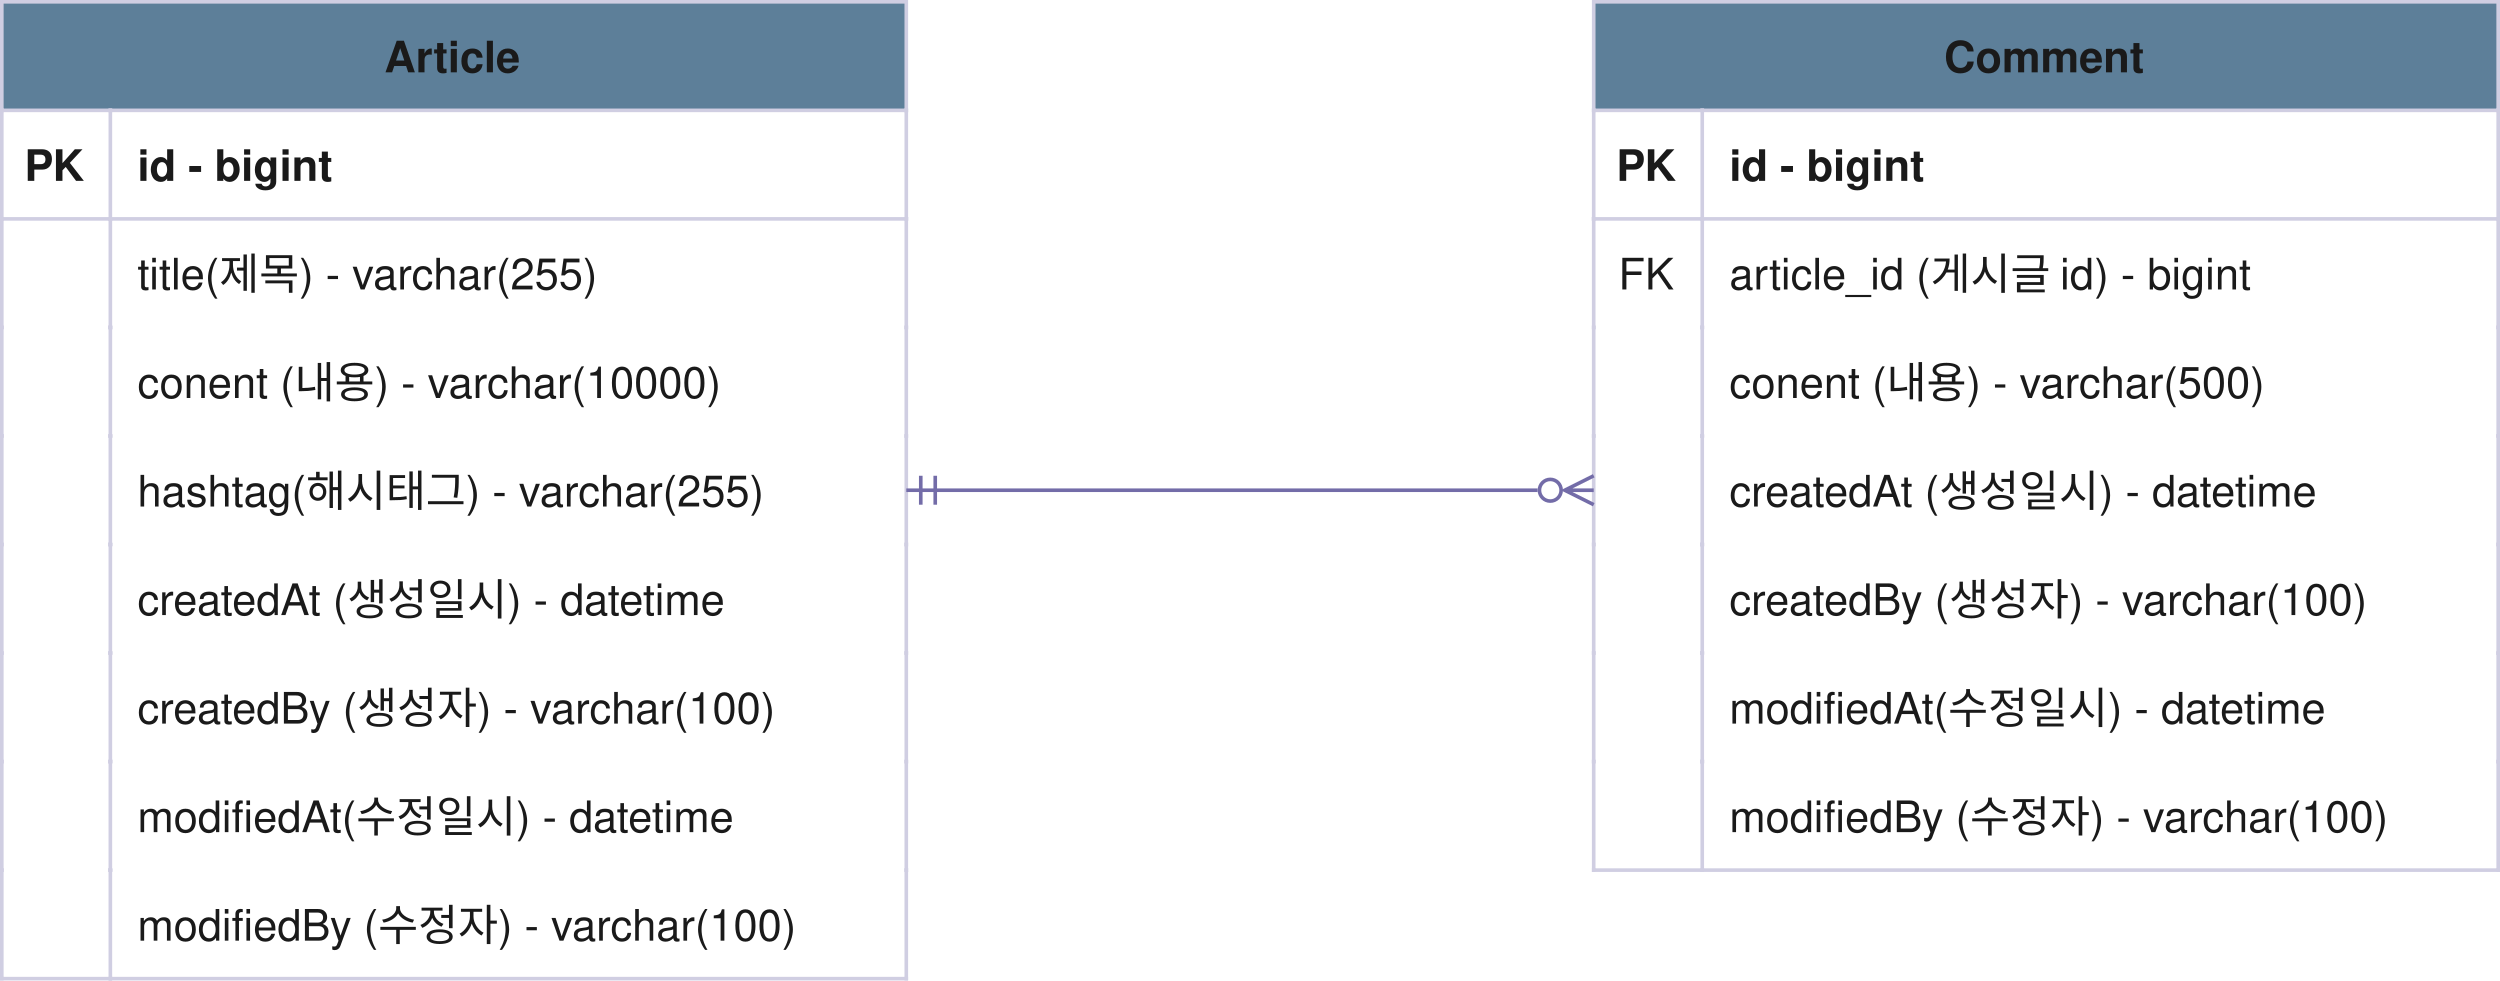
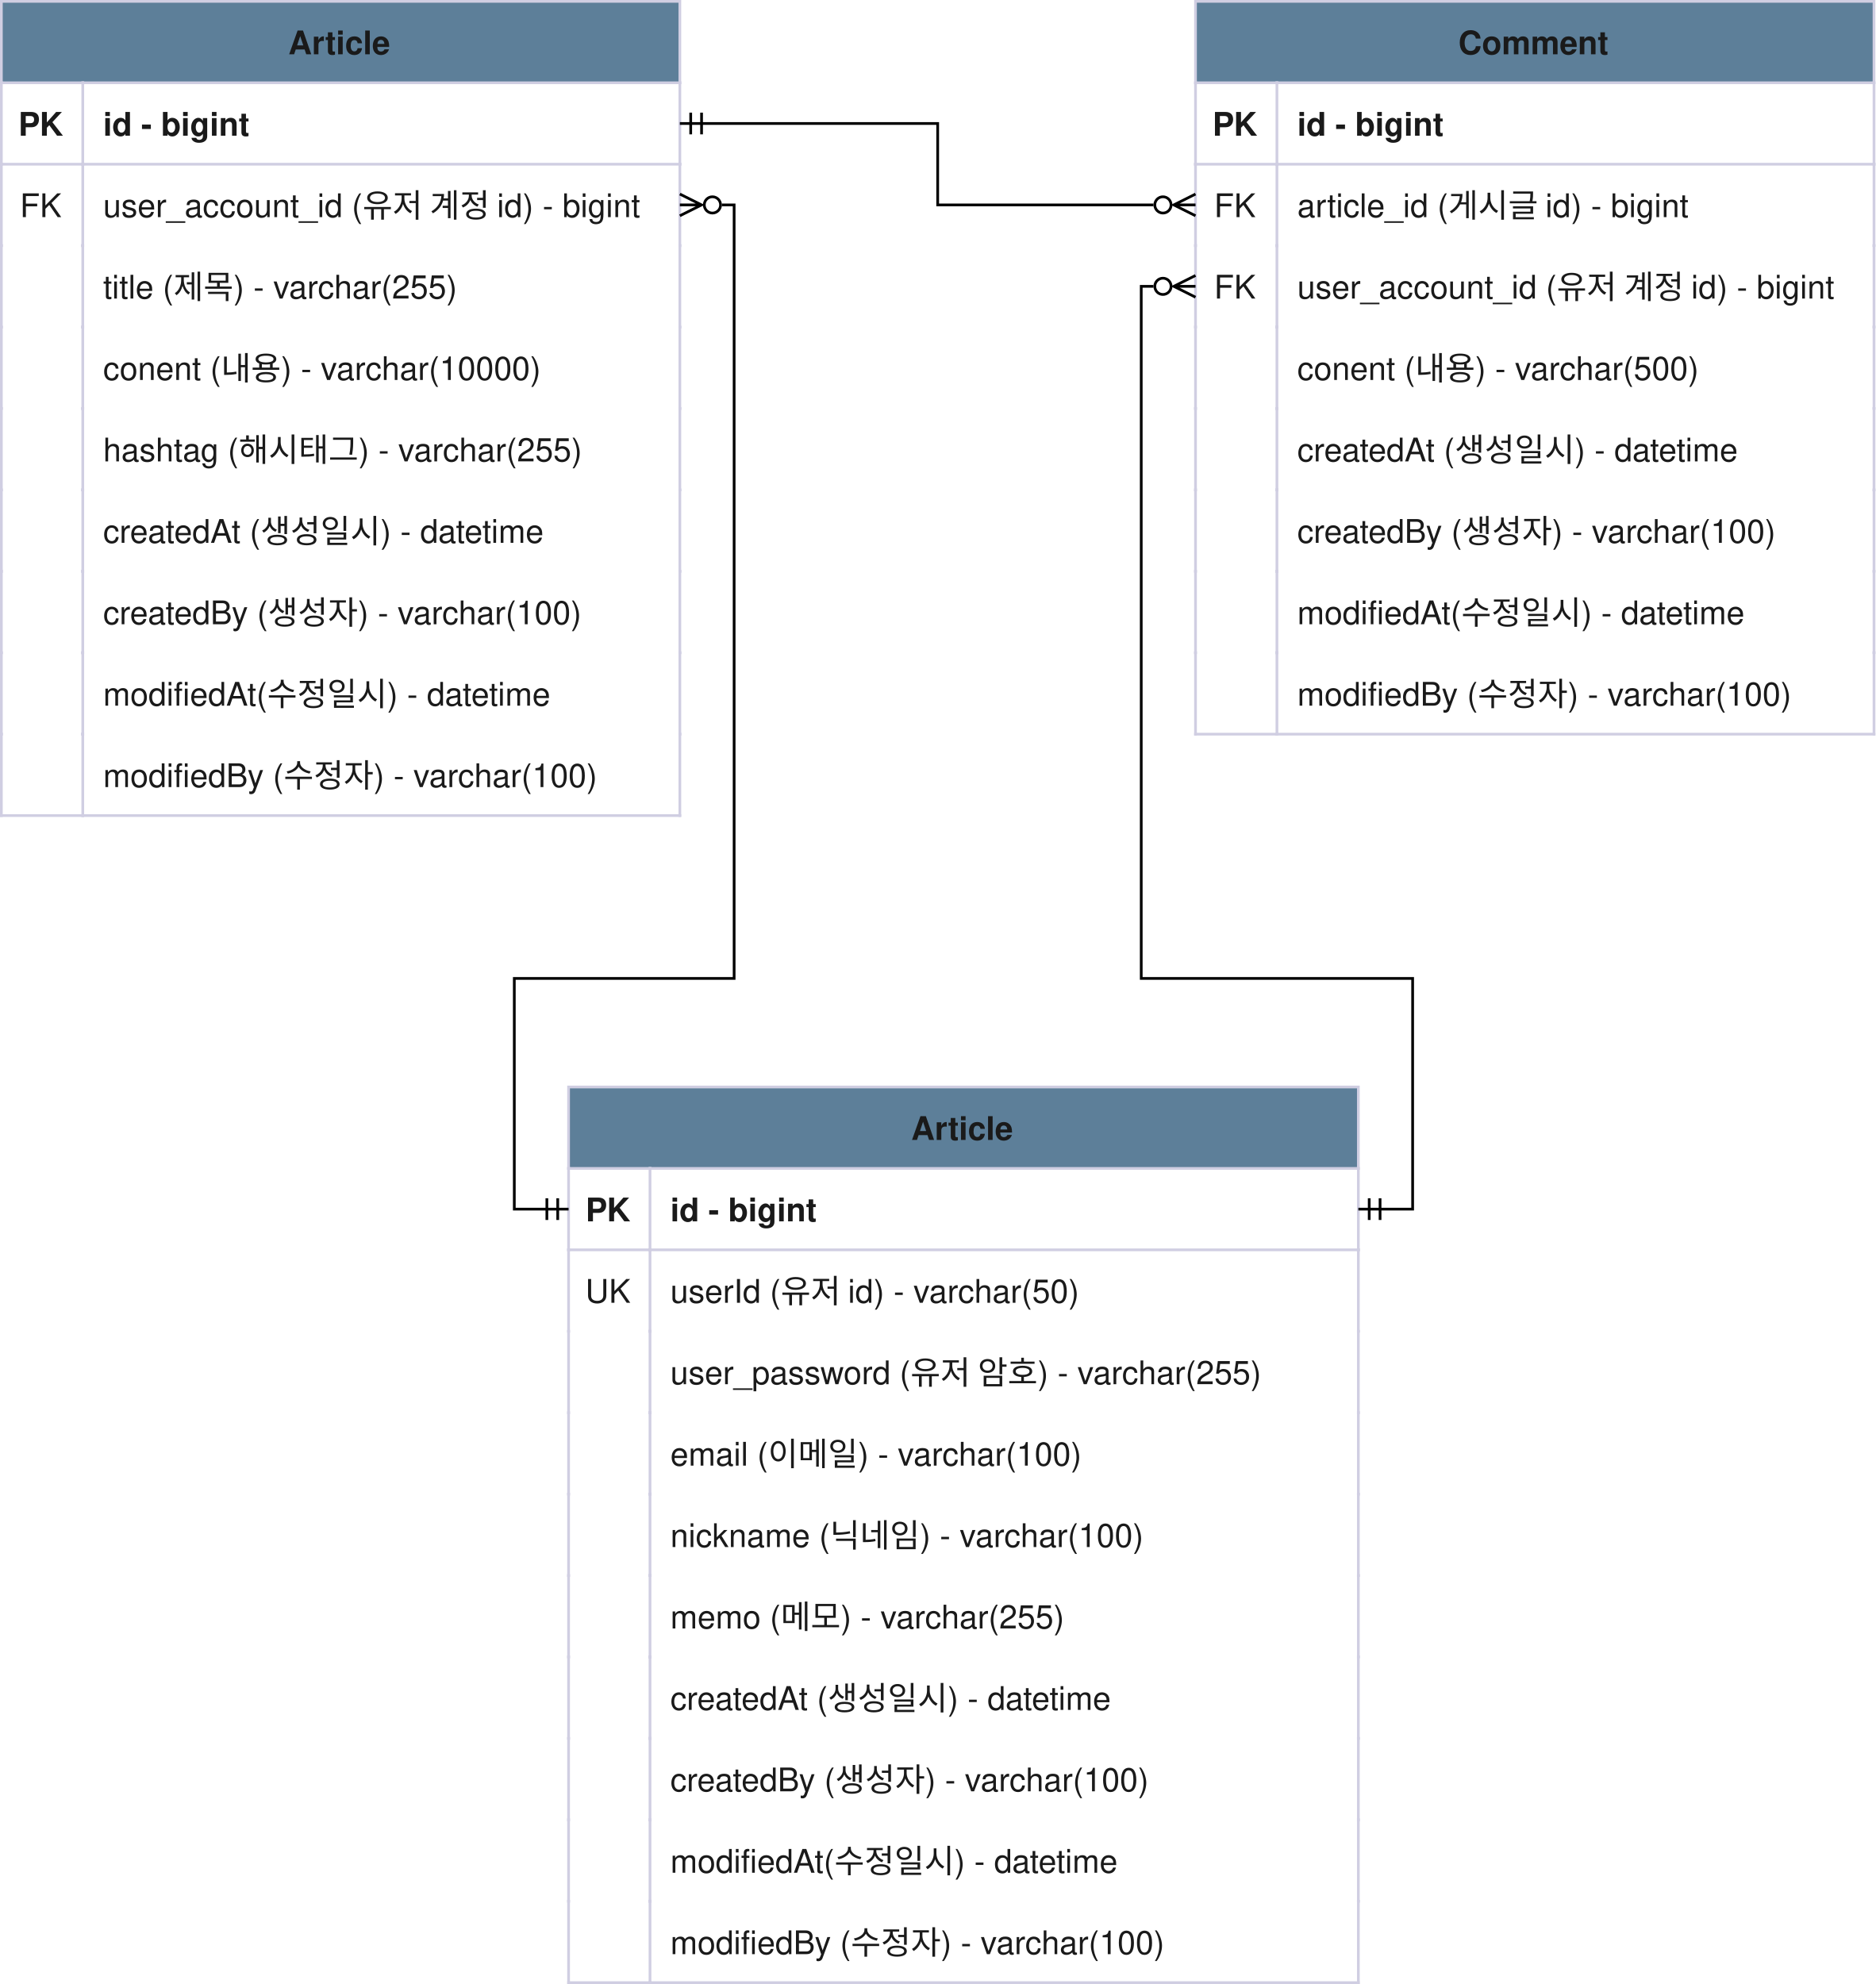
- <svg xmlns="http://www.w3.org/2000/svg" version="1.1" width="691px" height="271px" viewBox="-0.5 -0.5 691 271" content="&lt;mxfile host=&quot;app.diagrams.net&quot; modified=&quot;2022-11-29T20:57:08.491Z&quot; agent=&quot;5.0 (Windows NT 10.0; Win64; x64) AppleWebKit/537.36 (KHTML, like Gecko) Chrome/107.0.0.0 Safari/537.36&quot; etag=&quot;62hhYBBNDuOFmC64hNp4&quot; version=&quot;20.5.3&quot; type=&quot;device&quot;&gt;&lt;diagram id=&quot;yordq_pVdX6AV9MBULUJ&quot; name=&quot;페이지-1&quot;&gt;7Z3vb9o4GMf/mkjdi03khyG8JIHepHXaqdt026uTSwz4zomRcVvoX3924pBQAyVVacLZbafFTxzH+PnGn9jxExw/Ttd/MLhcfKUJIo7XS9aOP3Y8z3UHA/GftGwKS78fFIY5w4nKVBm+4yekjD1lvccJWu1k5JQSjpe7xinNMjTlOzbIGH3czTajZPesSzhHmuH7FBLd+hdO+KKwht6gsn9GeL4oz+z2h8WeFJaZ1SdZLWBCH2smf+L4MaOUF1vpOkZENl7ZLsVx1wf2bivGUMZPOWAzJWn8jcZLvvn5+fcX8DO48z+qUh4guVcfeMQ4nopPX9SZb8qGENVfyk0O76QpWnHIuPKX3xMG4QEOcYaYMLh5mhC4XOE8e2FZYJLcwA2952VBZSqa4TVKbgt3ybzCczeiMJmUhc9E4d9VZeRuSPA8E9tT8eHlGSOGVqIuN3DFVY4ZJiSmhLK8+j4YD66Hw7zejP6LanvGvXgy8dQ5anZ3JH+FXTURYhytD7a9u/WouBQQTRFnG5FFHRAqDWx2k4+VojygbIuamryBMkKl4vm25MrRYkP5uoHfPc3vxx1+K5UbLSjDT9LNRLmlLoI8/YhTAjNxScDkmSmieRfQe+aajGZIE4vMlDC6/AHZHHFlWFKc8bwdQCT+RMvEvU/AAaKusUi7VVr8yexMeDMT7hailGUgoY1HJPURcbpUhRI0K8tnqt3l9h3lnKZKSWdSzOHrUZeR0o1/om78c8nG12Tz55eDwhEflmNIbkW3DLM5Kdyc99KwcvMeLez1ztYjz131vGegotlnJO9oFzhJUPbOHvT2e7DmMr+hx1RhVTs2Lg0S0UlmkIuL8D5LVpoMtvV8vTICTRkiu9f7KP7d4bm8AtuVSQmMIm+0WsIpzuY3xZH9ZzoC3dXR+nBP4L2prk4q7h2EBSypTiJVr1Ok6rdNqv7psnmfDggluCyvC5gCZmJqoMmCY07QlTOJnVHPGcbOJHJGI2c0/KDo9QDZdAHZlQfAh64zrKOiMo5ZoWXWBTJr2DazhpZZR90Xmsmsciq0pgvha9lUXu9K8ir0nCiQBBvuA5fbEz8WXa/TlnHocvUZYcuu7rPL9dqGl9tgStlIerkHPPi/x5c+abyAqwWHcwGvsTMECl5hlA+/xk7o5xsjJxo4UWjHYW8nNfNopo/3Lc0ugGagdZo1GMKbSbOBoTTTB+lThsQpk5Eaj8U5wMb5RuCI61UOzMZOFG8hVyItEYdxnB5ea2FxdlRrxuHMa/BUw+KsOzg7db3P2XDmNbgPMhJnxZVlHs48/T5H4SzaHMHZxBn29swz2oHZK2VmHskaPOuwJOsMybbLsttbgag/DLEk068s80jm6w8uUprgGZYjs4JjoTMMy4UewA7LzqU042DmN3j0YWHWHZgFrcNMfzRiYaZfWQbCTF9OX8KsNi7TeWbHZW+rM/NQpi+3j2maoiPxGzYg8BUBgaD0d9OIwOBsLLJzy6fdxLx3SKB/YFV1Z2IC9bllGxS49+Iy8D5Gn162YYFnUZJ5dyp2Brmbg+4XeNV6ZGB5B1UTznXbvOrasNvQOeRAn0OGxetQ/s6xdZWvSvWcMK4tWBWW0JH376Lscux9GWzrqsyMY1lgJ5AvkmWtRwwGdgL5uAMDQyeQA30CuUnMILBzxq+Wlnn0suHuF0mv9mMGAxvx/kIfY2jIO9DH6DbKoiWtGcczYEPgL5NnrUcNggbjeCN5BgyNgQf6ON2GWby/zMxDmT4NYFF2CShrPWIQNHjvqpkoCwxFmb5OzMZZtKI082hm3+ZykTRrP2oQ2Ne5vNDHGPo6F6DPQNtAixZ0ZhzLymVwNamgZI7KpaYCAws6pxkkk8oaMVkdVDKqynNDc5XIjuQfxPlGsQ3ecyr5x1Oi9qI15r9q279lUZ+ASo3XZeckEyX3hEPZ5lc9UTtKJqvD8lR5XE7ZkfwKLmGY3KYwS77lks53XGNCtoclVbYnxOgP+hVmm2JPLZ+m04Hfj0fhizqV7XpQpcq0ovdsio74q3wvKi/hfijjoWl0hgjk+GG3Jg1AJ5LVd4UVKqy+cc2f/Ac=&lt;/diagram&gt;&lt;/mxfile&gt;">
+ <svg xmlns="http://www.w3.org/2000/svg" version="1.1" width="691px" height="731px" viewBox="-0.5 -0.5 691 731" content="&lt;mxfile host=&quot;app.diagrams.net&quot; modified=&quot;2022-12-06T16:40:06.570Z&quot; agent=&quot;5.0 (Windows NT 10.0; Win64; x64) AppleWebKit/537.36 (KHTML, like Gecko) Chrome/108.0.0.0 Safari/537.36&quot; etag=&quot;G6Ab6GsWEy6on-rj37Tt&quot; version=&quot;20.6.0&quot; type=&quot;device&quot;&gt;&lt;diagram id=&quot;yordq_pVdX6AV9MBULUJ&quot; name=&quot;페이지-1&quot;&gt;7Z1rk5o6GMc/DTM9L9rhqvhS1N2e6Xbas23ntK86WYnKKRIHsxf76U8CCeIGFSyKkGy3LYQQLs8/+ZHLk2jWaPlyG4PV4iPyYaiZuv+iWWPNNA2jb5D/aMgmDekZehowjwOfRdoGfAl+QxbIoz0GPlzvRMQIhThY7QZOURTBKd4JA3GMnnejzVC4e9UVmEMh4MsUhGLov4GPF2moa/a34e9hMF/wKxu9QXpkCXhk9iTrBfDRcy7ImmjWKEYIp1vLlxEM6cvj7yU972bP0ezGYhjhMidspuFy9AmNVnjz7f2PD843+8F6y1J5AuEje+BhjIMpefr0nvGGvwhy+yu6icEDDfLWGMSY2cvSSQCxAAZBBGMSYCT7YQhW6yCJnoYsgtC/Axv0iHlCfM+bBS/Qv0/NReMSy92RxOguTXxGEv/CboYeBmEwj8j2lDw8vaIXwzW5lzuwxizGLAjDEQpRnNy+5Yz7N4NBct8x+gVzR8b6aDIx2TVy4caQ/iHh4ovmbw3GGL7kgtiLv4VoCXG8IVHYUZdpYLO7+7xVlOmwsEVOTZbOAgFT8TxLeWtossFsXcHupmD3wwa/p8r1FigOflMzh8wseREk+8/BMgQRyRLAfxXkoaQI0F+ZJkIRFMRCI/kxWn0F8RxiFrBCQYST9+B45Je8mZH+ztEccq8jsm9s98kvjR4Ta0bE3ESUNA1ItPEMqT48jFYs0RDOePoxe+90+wFhjJZMSXUo5mDmOy6jDddDWd2cSTaWIJvPH/YKhzw/DkB4T4plEM3D1MxJKQ22Zi7QQqF1Mou8NtXrkgGR1zkLk4J2Efg+jM5pQbO0BXMmsypajCW2fY+VUwMhKSQjgEkmfIz8tSCD7D5PV4YtKINEN/W35O9DMKc5sFmZcGCkcb31CkyDaH6Xntl7pSPnenX0sr8kMGvVVankLiAsR5GqFKn0qyJVr2lS9QTZ3DRNKugHPL2Lg8opbcCug6ovCONxDeOfYDoll8Q/E2q90SYjbTDShjrdIP/SD3ayPdQ8S3NtFjhwkmv91SrMXanquow1B4G7n+E/T5/GZoDu9dvbcDZ+a7mKa2fnmiC8sqjby7XBBblWrJtBed20HmtH7HcgY3Waa4XPbeuCMHCAk5t9w4E10iaeNhxqwwGH1hOIpwsQvzEd5y+Z0FWnsrrMrsIiUqGrjVUyw2y6TiYTuo7azy1tvw6Rq1jJIrmIrenbS9Dlaa6peUmla1CELkMnP1LBq0ZtSccuQ+zxVPBqAbycpuFlVOgy7T69jPIW7Dy+xE7RBVgvMJin/BrThsKUX66X1MHGmmslG0PN62ueK3tlrE61yQc0sUFbAa0FQCs/BuhcQKtQjZcAaP3SFuw80MR6+jSG5JL+EPPWRAqwcbJhayS/0rrZWPNGGeQ40nxyGg6W+4cTSomz8lqTDmem2HGvcHb9OMvGazeGM7PCd1D3cZZlI4UzU/zOYTjzNgdwNtEGekFTo6qYnSgz+UhWobtDkex6SGY3TTKesCLZTjZSJLPEvosl8oNZQGtmKcdcbeBuhyeqatmZlCYdzKwKvR8KZtcDs37jMBN7RySGWZaNFMws0WOMwyxXLxN5pupl9epMPpSJHmUjtFzCA74byuf9BJ93h9u7otN7xqz6WaTalst9xJzV690q7xV0NW7vYtuy3H7vlmpezl6F2LysPN/PoiT5vlRUC/IVVLqr86px5/cCXzCpvd8t1YacSUNsQwbpjF+Z6/tQ80zNHeUGrJIQN/WBV+7u9cisyywrdp5U87icn2Wn+LunhtnLsuYd3uWayeUkx+Q9JuwQy4qfW83lcpW66zLcij+qVO9oKytqzbvE26p7tCgfqXqaLXaPVnGKd1SP6MnSkg9fakKXduKrcad4W03pUpSPFL64CpUPYfNak45njprjpZ08a9wn3qlQke8+z5zyY746zzOxnq6cCC8vM/lQJjYDKJS1AGXN+8M7FTpcJUCZXdqCnUeZ2KGqvAgbUZp8NFNzlbWTZo37xDtqsrKifKRo5ogt0MqNsAGdSccyPsg7JxXozyF3pCAYWKA5ikA42YZ6Mb0dyBm1jXOHEpXQguQ/iPGGsQ08YkT5h5chOwpfAvw9t/2DJvXOYXvjF1440R3OPWLjePM9v5M7i+5uT0v2+HkJZYd0DWUSMLlfgsj/lEg6OXAThGF2mr+N9hvG6Cv6CKJNeiQXT9CpnvxU0ilrK1ijx3gKD5iH4QFzlO+FISs/qO0OCjyGIcDBE9y5jdpHO6r1mGsasHa4mDJdZnb2gWMXtTwPjIKC5mzjXCu0PEv9afwnvqmnDHKs7ppaqJuzDY8WZNNpz9RTLGh2/su4eEEwQRnKL/UcOjrw5durWBIc+fItk9wFhKU8ec7fiFM/qYqcUi9KKrHZ+VvTpLoyPx5J3XiKvXj+9rV9zjtbP53tcGepGm5qFJd09FJjndtIryI31IvSS6aBzqeYT9JVlwvWrkxcUFdgvX5G8X6GJYGONrCTBcJctQpYnaqTDmpqVctWUq3Q//SiWJNqVcuTDNj9fvXi5xYbluESBGEGtHHifuppw0ECMTZGTPYu9TolJh3F1Npf7aRYkRvqRSkm1dpfJ3Vd9OSkWMHaX1Ew/RUBOmiZzaNAfgfJhq0NbTY2zLUVyOpTmXwgUxO3thJkpUcBnW00h9icpEAm5iz5QFa09BdcIg4xVgkjG0NtqFoSaxSWdOwylMdpG9lV6HB62aZEmRxOTzKgLSe7DLFZR80F1JDW5MOZcjltJc6KPE4vizOZPE5PMmBfUpyJjTtqKqDLy0w6kpkV2oYUya6HZEVLMF+2d6zC4CApSZbmLPlIxnWgZgJqWmnywazCugcKZlcDM0tvHGYVmqflhJklKczE5mc1EVADOpMOZXxFzQtPBMQn9cl2GprUJ334V9PnHJ2z59AUKEfn7Nnjylh6hp7kVPJwYJOLwOi+TfkzSuZIyKaM6e1OGeOwAuemZHybtWjui2/xUZQnxjecnfshG+kT1qt1EbaX1LpeTevl56UqmSfOq/VKa+ydV+w9fVdcx8T+Ov4x8Tp/GN9w/0jsZDdGCOejx2C1+Ih8SGP8Dw==&lt;/diagram&gt;&lt;/mxfile&gt;">
  <defs>
    <clipPath id="mx-clip-0-30-30-30-0">
      <rect x="0" y="30" width="30" height="30" />
    </clipPath>
    <clipPath id="mx-clip-36-30-214-30-0">
      <rect x="36" y="30" width="214" height="30" />
    </clipPath>
+     <clipPath id="mx-clip-0-60-30-30-0">
+       <rect x="0" y="60" width="30" height="30" />
+     </clipPath>
    <clipPath id="mx-clip-36-60-214-30-0">
      <rect x="36" y="60" width="214" height="30" />
    </clipPath>
    <clipPath id="mx-clip-36-90-214-30-0">
      <rect x="36" y="90" width="214" height="30" />
    </clipPath>
    <clipPath id="mx-clip-36-120-214-30-0">
      <rect x="36" y="120" width="214" height="30" />
    </clipPath>
    <clipPath id="mx-clip-36-150-214-30-0">
      <rect x="36" y="150" width="214" height="30" />
    </clipPath>
    <clipPath id="mx-clip-36-180-214-30-0">
      <rect x="36" y="180" width="214" height="30" />
    </clipPath>
    <clipPath id="mx-clip-36-210-214-30-0">
      <rect x="36" y="210" width="214" height="30" />
    </clipPath>
    <clipPath id="mx-clip-36-240-214-30-0">
      <rect x="36" y="240" width="214" height="30" />
    </clipPath>
+     <clipPath id="mx-clip-36-270-214-30-0">
+       <rect x="36" y="270" width="214" height="30" />
+     </clipPath>
    <clipPath id="mx-clip-440-30-30-30-0">
      <rect x="440" y="30" width="30" height="30" />
    </clipPath>
    <clipPath id="mx-clip-476-30-214-30-0">
      <rect x="476" y="30" width="214" height="30" />
    </clipPath>
    <clipPath id="mx-clip-440-60-30-30-0">
      <rect x="440" y="60" width="30" height="30" />
    </clipPath>
    <clipPath id="mx-clip-476-60-214-30-0">
      <rect x="476" y="60" width="214" height="30" />
    </clipPath>
+     <clipPath id="mx-clip-440-90-30-30-0">
+       <rect x="440" y="90" width="30" height="30" />
+     </clipPath>
    <clipPath id="mx-clip-476-90-214-30-0">
      <rect x="476" y="90" width="214" height="30" />
    </clipPath>
    <clipPath id="mx-clip-476-120-214-30-0">
      <rect x="476" y="120" width="214" height="30" />
    </clipPath>
    <clipPath id="mx-clip-476-150-214-30-0">
      <rect x="476" y="150" width="214" height="30" />
    </clipPath>
    <clipPath id="mx-clip-476-180-214-30-0">
      <rect x="476" y="180" width="214" height="30" />
    </clipPath>
    <clipPath id="mx-clip-476-210-214-30-0">
      <rect x="476" y="210" width="214" height="30" />
+     </clipPath>
+     <clipPath id="mx-clip-476-240-214-30-0">
+       <rect x="476" y="240" width="214" height="30" />
+     </clipPath>
+     <clipPath id="mx-clip-209-430-30-30-0">
+       <rect x="209" y="430" width="30" height="30" />
+     </clipPath>
+     <clipPath id="mx-clip-245-430-255-30-0">
+       <rect x="245" y="430" width="255" height="30" />
+     </clipPath>
+     <clipPath id="mx-clip-209-460-30-30-0">
+       <rect x="209" y="460" width="30" height="30" />
+     </clipPath>
+     <clipPath id="mx-clip-245-460-255-30-0">
+       <rect x="245" y="460" width="255" height="30" />
+     </clipPath>
+     <clipPath id="mx-clip-245-490-255-30-0">
+       <rect x="245" y="490" width="255" height="30" />
+     </clipPath>
+     <clipPath id="mx-clip-245-520-255-30-0">
+       <rect x="245" y="520" width="255" height="30" />
+     </clipPath>
+     <clipPath id="mx-clip-245-550-255-30-0">
+       <rect x="245" y="550" width="255" height="30" />
+     </clipPath>
+     <clipPath id="mx-clip-245-580-255-30-0">
+       <rect x="245" y="580" width="255" height="30" />
+     </clipPath>
+     <clipPath id="mx-clip-245-610-255-30-0">
+       <rect x="245" y="610" width="255" height="30" />
+     </clipPath>
+     <clipPath id="mx-clip-245-640-255-30-0">
+       <rect x="245" y="640" width="255" height="30" />
+     </clipPath>
+     <clipPath id="mx-clip-245-670-255-30-0">
+       <rect x="245" y="670" width="255" height="30" />
+     </clipPath>
+     <clipPath id="mx-clip-245-700-255-30-0">
+       <rect x="245" y="700" width="255" height="30" />
    </clipPath>
  </defs>
  <g>
    <path d="M 0 30 L 0 0 L 250 0 L 250 30" fill="#5d7f99" stroke="#d0cee2" stroke-miterlimit="10" pointer-events="all" />
-     <path d="M 0 30 L 0 270 L 250 270 L 250 30" fill="none" stroke="#d0cee2" stroke-miterlimit="10" pointer-events="none" />
+     <path d="M 0 30 L 0 300 L 250 300 L 250 30" fill="none" stroke="#d0cee2" stroke-miterlimit="10" pointer-events="none" />
    <path d="M 0 30 L 250 30" fill="none" stroke="#d0cee2" stroke-miterlimit="10" pointer-events="none" />
-     <path d="M 30 30 L 30 60 L 30 90 L 30 120 L 30 150 L 30 180 L 30 210 L 30 240 L 30 270" fill="none" stroke="#d0cee2" stroke-miterlimit="10" pointer-events="none" />
+     <path d="M 30 30 L 30 60 L 30 90 L 30 120 L 30 150 L 30 180 L 30 210 L 30 240 L 30 270 L 30 300" fill="none" stroke="#d0cee2" stroke-miterlimit="10" pointer-events="none" />
    <g fill="#1A1A1A" font-family="Helvetica" font-weight="bold" pointer-events="none" text-anchor="middle" font-size="12px">
      <text x="124.5" y="19.5">Article</text>
    </g>
    <path d="M 0 30 M 250 30 M 250 60 L 0 60" fill="none" stroke="#d0cee2" stroke-linecap="square" stroke-miterlimit="10" pointer-events="none" />
    <path d="M 0 30 M 30 30 M 30 60 M 0 60" fill="none" stroke="#d0cee2" stroke-linecap="square" stroke-miterlimit="10" pointer-events="none" />
    <g fill="#1A1A1A" font-family="Helvetica" font-weight="bold" pointer-events="none" clip-path="url(#mx-clip-0-30-30-30-0)" text-anchor="middle" font-size="12px">
      <text x="14.5" y="49.5">PK</text>
    </g>
    <path d="M 30 30 M 250 30 M 250 60 M 30 60" fill="none" stroke="#d0cee2" stroke-linecap="square" stroke-miterlimit="10" pointer-events="none" />
    <g fill="#1A1A1A" font-family="Helvetica" font-weight="bold" text-decoration="underline" pointer-events="none" clip-path="url(#mx-clip-36-30-214-30-0)" font-size="12px">
      <text x="37.5" y="49.5">id - bigint</text>
    </g>
    <path d="M 0 60 M 30 60 M 30 90 M 0 90" fill="none" stroke="#d0cee2" stroke-linecap="square" stroke-miterlimit="10" pointer-events="none" />
+     <g fill="#1A1A1A" font-family="Helvetica" pointer-events="none" clip-path="url(#mx-clip-0-60-30-30-0)" text-anchor="middle" font-size="12px">
+       <text x="14.5" y="79.5">FK</text>
+     </g>
    <path d="M 30 60 M 250 60 M 250 90 M 30 90" fill="none" stroke="#d0cee2" stroke-linecap="square" stroke-miterlimit="10" pointer-events="none" />
    <g fill="#1A1A1A" font-family="Helvetica" pointer-events="none" clip-path="url(#mx-clip-36-60-214-30-0)" font-size="12px">
-       <text x="37.5" y="79.5">title(제목) - varchar(255)</text>
+       <text x="37.5" y="79.5">user_account_id (유저 계정 id) - bigint</text>
    </g>
    <path d="M 0 90 M 30 90 M 30 120 M 0 120" fill="none" stroke="#d0cee2" stroke-linecap="square" stroke-miterlimit="10" pointer-events="none" />
    <path d="M 30 90 M 250 90 M 250 120 M 30 120" fill="none" stroke="#d0cee2" stroke-linecap="square" stroke-miterlimit="10" pointer-events="none" />
    <g fill="#1A1A1A" font-family="Helvetica" pointer-events="none" clip-path="url(#mx-clip-36-90-214-30-0)" font-size="12px">
-       <text x="37.5" y="109.5">conent (내용) - varchar(10000)</text>
+       <text x="37.5" y="109.5">title (제목) - varchar(255)</text>
    </g>
    <path d="M 0 120 M 30 120 M 30 150 M 0 150" fill="none" stroke="#d0cee2" stroke-linecap="square" stroke-miterlimit="10" pointer-events="none" />
    <path d="M 30 120 M 250 120 M 250 150 M 30 150" fill="none" stroke="#d0cee2" stroke-linecap="square" stroke-miterlimit="10" pointer-events="none" />
    <g fill="#1A1A1A" font-family="Helvetica" pointer-events="none" clip-path="url(#mx-clip-36-120-214-30-0)" font-size="12px">
-       <text x="37.5" y="139.5">hashtag(해시태그) - varchar(255)</text>
+       <text x="37.5" y="139.5">conent (내용) - varchar(10000)</text>
    </g>
    <path d="M 0 150 M 30 150 M 30 180 M 0 180" fill="none" stroke="#d0cee2" stroke-linecap="square" stroke-miterlimit="10" pointer-events="none" />
    <path d="M 30 150 M 250 150 M 250 180 M 30 180" fill="none" stroke="#d0cee2" stroke-linecap="square" stroke-miterlimit="10" pointer-events="none" />
    <g fill="#1A1A1A" font-family="Helvetica" pointer-events="none" clip-path="url(#mx-clip-36-150-214-30-0)" font-size="12px">
-       <text x="37.5" y="169.5">createdAt (생성일시) - datetime</text>
+       <text x="37.5" y="169.5">hashtag (해시태그) - varchar(255)</text>
    </g>
    <path d="M 0 180 M 30 180 M 30 210 M 0 210" fill="none" stroke="#d0cee2" stroke-linecap="square" stroke-miterlimit="10" pointer-events="none" />
    <path d="M 30 180 M 250 180 M 250 210 M 30 210" fill="none" stroke="#d0cee2" stroke-linecap="square" stroke-miterlimit="10" pointer-events="none" />
    <g fill="#1A1A1A" font-family="Helvetica" pointer-events="none" clip-path="url(#mx-clip-36-180-214-30-0)" font-size="12px">
-       <text x="37.5" y="199.5">createdBy (생성자) - varchar(100)</text>
+       <text x="37.5" y="199.5">createdAt (생성일시) - datetime</text>
    </g>
    <path d="M 0 210 M 30 210 M 30 240 M 0 240" fill="none" stroke="#d0cee2" stroke-linecap="square" stroke-miterlimit="10" pointer-events="none" />
    <path d="M 30 210 M 250 210 M 250 240 M 30 240" fill="none" stroke="#d0cee2" stroke-linecap="square" stroke-miterlimit="10" pointer-events="none" />
    <g fill="#1A1A1A" font-family="Helvetica" pointer-events="none" clip-path="url(#mx-clip-36-210-214-30-0)" font-size="12px">
-       <text x="37.5" y="229.5">modifiedAt(수정일시) - datetime</text>
+       <text x="37.5" y="229.5">createdBy (생성자) - varchar(100)</text>
    </g>
    <path d="M 0 240 M 30 240 M 30 270 M 0 270" fill="none" stroke="#d0cee2" stroke-linecap="square" stroke-miterlimit="10" pointer-events="none" />
    <path d="M 30 240 M 250 240 M 250 270 M 30 270" fill="none" stroke="#d0cee2" stroke-linecap="square" stroke-miterlimit="10" pointer-events="none" />
    <g fill="#1A1A1A" font-family="Helvetica" pointer-events="none" clip-path="url(#mx-clip-36-240-214-30-0)" font-size="12px">
-       <text x="37.5" y="259.5">modifiedBy (수정자) - varchar(100)</text>
+       <text x="37.5" y="259.5">modifiedAt(수정일시) - datetime</text>
+     </g>
+     <path d="M 0 270 M 30 270 M 30 300 M 0 300" fill="none" stroke="#d0cee2" stroke-linecap="square" stroke-miterlimit="10" pointer-events="none" />
+     <path d="M 30 270 M 250 270 M 250 300 M 30 300" fill="none" stroke="#d0cee2" stroke-linecap="square" stroke-miterlimit="10" pointer-events="none" />
+     <g fill="#1A1A1A" font-family="Helvetica" pointer-events="none" clip-path="url(#mx-clip-36-270-214-30-0)" font-size="12px">
+       <text x="37.5" y="289.5">modifiedBy (수정자) - varchar(100)</text>
    </g>
    <path d="M 440 30 L 440 0 L 690 0 L 690 30" fill="#5d7f99" stroke="#d0cee2" stroke-miterlimit="10" pointer-events="none" />
-     <path d="M 440 30 L 440 240 L 690 240 L 690 30" fill="none" stroke="#d0cee2" stroke-miterlimit="10" pointer-events="none" />
+     <path d="M 440 30 L 440 270 L 690 270 L 690 30" fill="none" stroke="#d0cee2" stroke-miterlimit="10" pointer-events="none" />
    <path d="M 440 30 L 690 30" fill="none" stroke="#d0cee2" stroke-miterlimit="10" pointer-events="none" />
-     <path d="M 470 30 L 470 60 L 470 90 L 470 120 L 470 150 L 470 180 L 470 210 L 470 240" fill="none" stroke="#d0cee2" stroke-miterlimit="10" pointer-events="none" />
+     <path d="M 470 30 L 470 60 L 470 90 L 470 120 L 470 150 L 470 180 L 470 210 L 470 240 L 470 270" fill="none" stroke="#d0cee2" stroke-miterlimit="10" pointer-events="none" />
    <g fill="#1A1A1A" font-family="Helvetica" font-weight="bold" pointer-events="none" text-anchor="middle" font-size="12px">
      <text x="564.5" y="19.5">Comment</text>
    </g>
    <path d="M 440 30 M 690 30 M 690 60 L 440 60" fill="none" stroke="#d0cee2" stroke-linecap="square" stroke-miterlimit="10" pointer-events="none" />
    <path d="M 440 30 M 470 30 M 470 60 M 440 60" fill="none" stroke="#d0cee2" stroke-linecap="square" stroke-miterlimit="10" pointer-events="none" />
    <g fill="#1A1A1A" font-family="Helvetica" font-weight="bold" pointer-events="none" clip-path="url(#mx-clip-440-30-30-30-0)" text-anchor="middle" font-size="12px">
      <text x="454.5" y="49.5">PK</text>
    </g>
    <path d="M 470 30 M 690 30 M 690 60 M 470 60" fill="none" stroke="#d0cee2" stroke-linecap="square" stroke-miterlimit="10" pointer-events="none" />
    <g fill="#1A1A1A" font-family="Helvetica" font-weight="bold" text-decoration="underline" pointer-events="none" clip-path="url(#mx-clip-476-30-214-30-0)" font-size="12px">
      <text x="477.5" y="49.5">id - bigint</text>
    </g>
    <path d="M 440 60 M 470 60 M 470 90 M 440 90" fill="none" stroke="#d0cee2" stroke-linecap="square" stroke-miterlimit="10" pointer-events="none" />
    <g fill="#1A1A1A" font-family="Helvetica" pointer-events="none" clip-path="url(#mx-clip-440-60-30-30-0)" text-anchor="middle" font-size="12px">
      <text x="454.5" y="79.5">FK</text>
    </g>
    <path d="M 470 60 M 690 60 M 690 90 M 470 90" fill="none" stroke="#d0cee2" stroke-linecap="square" stroke-miterlimit="10" pointer-events="none" />
    <g fill="#1A1A1A" font-family="Helvetica" pointer-events="none" clip-path="url(#mx-clip-476-60-214-30-0)" font-size="12px">
      <text x="477.5" y="79.5">article_id (게시글 id) - bigint</text>
    </g>
    <path d="M 440 90 M 470 90 M 470 120 M 440 120" fill="none" stroke="#d0cee2" stroke-linecap="square" stroke-miterlimit="10" pointer-events="none" />
+     <g fill="#1A1A1A" font-family="Helvetica" pointer-events="none" clip-path="url(#mx-clip-440-90-30-30-0)" text-anchor="middle" font-size="12px">
+       <text x="454.5" y="109.5">FK</text>
+     </g>
    <path d="M 470 90 M 690 90 M 690 120 M 470 120" fill="none" stroke="#d0cee2" stroke-linecap="square" stroke-miterlimit="10" pointer-events="none" />
    <g fill="#1A1A1A" font-family="Helvetica" pointer-events="none" clip-path="url(#mx-clip-476-90-214-30-0)" font-size="12px">
-       <text x="477.5" y="109.5">conent (내용) - varchar(500)</text>
+       <text x="477.5" y="109.5">user_account_id (유저 계정 id) - bigint</text>
    </g>
    <path d="M 440 120 M 470 120 M 470 150 M 440 150" fill="none" stroke="#d0cee2" stroke-linecap="square" stroke-miterlimit="10" pointer-events="none" />
    <path d="M 470 120 M 690 120 M 690 150 M 470 150" fill="none" stroke="#d0cee2" stroke-linecap="square" stroke-miterlimit="10" pointer-events="none" />
    <g fill="#1A1A1A" font-family="Helvetica" pointer-events="none" clip-path="url(#mx-clip-476-120-214-30-0)" font-size="12px">
-       <text x="477.5" y="139.5">createdAt (생성일시) - datetime</text>
+       <text x="477.5" y="139.5">conent (내용) - varchar(500)</text>
    </g>
    <path d="M 440 150 M 470 150 M 470 180 M 440 180" fill="none" stroke="#d0cee2" stroke-linecap="square" stroke-miterlimit="10" pointer-events="none" />
    <path d="M 470 150 M 690 150 M 690 180 M 470 180" fill="none" stroke="#d0cee2" stroke-linecap="square" stroke-miterlimit="10" pointer-events="none" />
    <g fill="#1A1A1A" font-family="Helvetica" pointer-events="none" clip-path="url(#mx-clip-476-150-214-30-0)" font-size="12px">
-       <text x="477.5" y="169.5">createdBy (생성자) - varchar(100)</text>
+       <text x="477.5" y="169.5">createdAt (생성일시) - datetime</text>
    </g>
    <path d="M 440 180 M 470 180 M 470 210 M 440 210" fill="none" stroke="#d0cee2" stroke-linecap="square" stroke-miterlimit="10" pointer-events="none" />
    <path d="M 470 180 M 690 180 M 690 210 M 470 210" fill="none" stroke="#d0cee2" stroke-linecap="square" stroke-miterlimit="10" pointer-events="none" />
    <g fill="#1A1A1A" font-family="Helvetica" pointer-events="none" clip-path="url(#mx-clip-476-180-214-30-0)" font-size="12px">
-       <text x="477.5" y="199.5">modifiedAt(수정일시) - datetime</text>
+       <text x="477.5" y="199.5">createdBy (생성자) - varchar(100)</text>
    </g>
    <path d="M 440 210 M 470 210 M 470 240 M 440 240" fill="none" stroke="#d0cee2" stroke-linecap="square" stroke-miterlimit="10" pointer-events="none" />
    <path d="M 470 210 M 690 210 M 690 240 M 470 240" fill="none" stroke="#d0cee2" stroke-linecap="square" stroke-miterlimit="10" pointer-events="none" />
    <g fill="#1A1A1A" font-family="Helvetica" pointer-events="none" clip-path="url(#mx-clip-476-210-214-30-0)" font-size="12px">
-       <text x="477.5" y="229.5">modifiedBy (수정자) - varchar(100)</text>
-     </g>
-     <path d="M 250 135 L 424.5 135" fill="none" stroke="#736ca8" stroke-miterlimit="10" pointer-events="none" />
-     <path d="M 254 131 L 254 139 M 258 131 L 258 139" fill="none" stroke="#736ca8" stroke-miterlimit="10" pointer-events="none" />
-     <ellipse cx="428" cy="135" rx="3" ry="3" fill="none" stroke="#736ca8" pointer-events="none" />
-     <path d="M 440 131 L 432 135 L 440 139 M 432 135 L 440 135" fill="none" stroke="#736ca8" stroke-miterlimit="10" pointer-events="none" />
+       <text x="477.5" y="229.5">modifiedAt(수정일시) - datetime</text>
+     </g>
+     <path d="M 440 240 M 470 240 M 470 270 M 440 270" fill="none" stroke="#d0cee2" stroke-linecap="square" stroke-miterlimit="10" pointer-events="none" />
+     <path d="M 470 240 M 690 240 M 690 270 M 470 270" fill="none" stroke="#d0cee2" stroke-linecap="square" stroke-miterlimit="10" pointer-events="none" />
+     <g fill="#1A1A1A" font-family="Helvetica" pointer-events="none" clip-path="url(#mx-clip-476-240-214-30-0)" font-size="12px">
+       <text x="477.5" y="259.5">modifiedBy (수정자) - varchar(100)</text>
+     </g>
+     <path d="M 250 45 L 345 45 L 345 75 L 424.5 75" fill="none" stroke="#000000" stroke-miterlimit="10" pointer-events="none" />
+     <path d="M 254 41 L 254 49 M 258 41 L 258 49" fill="none" stroke="#000000" stroke-miterlimit="10" pointer-events="none" />
+     <ellipse cx="428" cy="75" rx="3" ry="3" fill="none" stroke="#000000" pointer-events="none" />
+     <path d="M 440 71 L 432 75 L 440 79 M 432 75 L 440 75" fill="none" stroke="#000000" stroke-miterlimit="10" pointer-events="none" />
+     <path d="M 209 430 L 209 400 L 500 400 L 500 430" fill="#5d7f99" stroke="#d0cee2" stroke-miterlimit="10" pointer-events="none" />
+     <path d="M 209 430 L 209 730 L 500 730 L 500 430" fill="none" stroke="#d0cee2" stroke-miterlimit="10" pointer-events="none" />
+     <path d="M 209 430 L 500 430" fill="none" stroke="#d0cee2" stroke-miterlimit="10" pointer-events="none" />
+     <path d="M 239 430 L 239 460 L 239 490 L 239 520 L 239 550 L 239 580 L 239 610 L 239 640 L 239 670 L 239 700 L 239 730" fill="none" stroke="#d0cee2" stroke-miterlimit="10" pointer-events="none" />
+     <g fill="#1A1A1A" font-family="Helvetica" font-weight="bold" pointer-events="none" text-anchor="middle" font-size="12px">
+       <text x="354" y="419.5">Article</text>
+     </g>
+     <path d="M 209 430 M 500 430 M 500 460 L 209 460" fill="none" stroke="#d0cee2" stroke-linecap="square" stroke-miterlimit="10" pointer-events="none" />
+     <path d="M 209 430 M 239 430 M 239 460 M 209 460" fill="none" stroke="#d0cee2" stroke-linecap="square" stroke-miterlimit="10" pointer-events="none" />
+     <g fill="#1A1A1A" font-family="Helvetica" font-weight="bold" pointer-events="none" clip-path="url(#mx-clip-209-430-30-30-0)" text-anchor="middle" font-size="12px">
+       <text x="223.5" y="449.5">PK</text>
+     </g>
+     <path d="M 239 430 M 500 430 M 500 460 M 239 460" fill="none" stroke="#d0cee2" stroke-linecap="square" stroke-miterlimit="10" pointer-events="none" />
+     <g fill="#1A1A1A" font-family="Helvetica" font-weight="bold" text-decoration="underline" pointer-events="none" clip-path="url(#mx-clip-245-430-255-30-0)" font-size="12px">
+       <text x="246.5" y="449.5">id - bigint</text>
+     </g>
+     <path d="M 209 460 M 239 460 M 239 490 M 209 490" fill="none" stroke="#d0cee2" stroke-linecap="square" stroke-miterlimit="10" pointer-events="none" />
+     <g fill="#1A1A1A" font-family="Helvetica" pointer-events="none" clip-path="url(#mx-clip-209-460-30-30-0)" text-anchor="middle" font-size="12px">
+       <text x="223.5" y="479.5">UK</text>
+     </g>
+     <path d="M 239 460 M 500 460 M 500 490 M 239 490" fill="none" stroke="#d0cee2" stroke-linecap="square" stroke-miterlimit="10" pointer-events="none" />
+     <g fill="#1A1A1A" font-family="Helvetica" pointer-events="none" clip-path="url(#mx-clip-245-460-255-30-0)" font-size="12px">
+       <text x="246.5" y="479.5">userId (유저 id) - varchar(50)</text>
+     </g>
+     <path d="M 209 490 M 239 490 M 239 520 M 209 520" fill="none" stroke="#d0cee2" stroke-linecap="square" stroke-miterlimit="10" pointer-events="none" />
+     <path d="M 239 490 M 500 490 M 500 520 M 239 520" fill="none" stroke="#d0cee2" stroke-linecap="square" stroke-miterlimit="10" pointer-events="none" />
+     <g fill="#1A1A1A" font-family="Helvetica" pointer-events="none" clip-path="url(#mx-clip-245-490-255-30-0)" font-size="12px">
+       <text x="246.5" y="509.5">user_password (유저 암호) - varchar(255)</text>
+     </g>
+     <path d="M 209 520 M 239 520 M 239 550 M 209 550" fill="none" stroke="#d0cee2" stroke-linecap="square" stroke-miterlimit="10" pointer-events="none" />
+     <path d="M 239 520 M 500 520 M 500 550 M 239 550" fill="none" stroke="#d0cee2" stroke-linecap="square" stroke-miterlimit="10" pointer-events="none" />
+     <g fill="#1A1A1A" font-family="Helvetica" pointer-events="none" clip-path="url(#mx-clip-245-520-255-30-0)" font-size="12px">
+       <text x="246.5" y="539.5">email (이메일) - varchar(100)</text>
+     </g>
+     <path d="M 209 550 M 239 550 M 239 580 M 209 580" fill="none" stroke="#d0cee2" stroke-linecap="square" stroke-miterlimit="10" pointer-events="none" />
+     <path d="M 239 550 M 500 550 M 500 580 M 239 580" fill="none" stroke="#d0cee2" stroke-linecap="square" stroke-miterlimit="10" pointer-events="none" />
+     <g fill="#1A1A1A" font-family="Helvetica" pointer-events="none" clip-path="url(#mx-clip-245-550-255-30-0)" font-size="12px">
+       <text x="246.5" y="569.5">nickname (닉네임) - varchar(100)</text>
+     </g>
+     <path d="M 209 580 M 239 580 M 239 610 M 209 610" fill="none" stroke="#d0cee2" stroke-linecap="square" stroke-miterlimit="10" pointer-events="none" />
+     <path d="M 239 580 M 500 580 M 500 610 M 239 610" fill="none" stroke="#d0cee2" stroke-linecap="square" stroke-miterlimit="10" pointer-events="none" />
+     <g fill="#1A1A1A" font-family="Helvetica" pointer-events="none" clip-path="url(#mx-clip-245-580-255-30-0)" font-size="12px">
+       <text x="246.5" y="599.5">memo (메모) - varchar(255)</text>
+     </g>
+     <path d="M 209 610 M 239 610 M 239 640 M 209 640" fill="none" stroke="#d0cee2" stroke-linecap="square" stroke-miterlimit="10" pointer-events="none" />
+     <path d="M 239 610 M 500 610 M 500 640 M 239 640" fill="none" stroke="#d0cee2" stroke-linecap="square" stroke-miterlimit="10" pointer-events="none" />
+     <g fill="#1A1A1A" font-family="Helvetica" pointer-events="none" clip-path="url(#mx-clip-245-610-255-30-0)" font-size="12px">
+       <text x="246.5" y="629.5">createdAt (생성일시) - datetime</text>
+     </g>
+     <path d="M 209 640 M 239 640 M 239 670 M 209 670" fill="none" stroke="#d0cee2" stroke-linecap="square" stroke-miterlimit="10" pointer-events="none" />
+     <path d="M 239 640 M 500 640 M 500 670 M 239 670" fill="none" stroke="#d0cee2" stroke-linecap="square" stroke-miterlimit="10" pointer-events="none" />
+     <g fill="#1A1A1A" font-family="Helvetica" pointer-events="none" clip-path="url(#mx-clip-245-640-255-30-0)" font-size="12px">
+       <text x="246.5" y="659.5">createdBy (생성자) - varchar(100)</text>
+     </g>
+     <path d="M 209 670 M 239 670 M 239 700 M 209 700" fill="none" stroke="#d0cee2" stroke-linecap="square" stroke-miterlimit="10" pointer-events="none" />
+     <path d="M 239 670 M 500 670 M 500 700 M 239 700" fill="none" stroke="#d0cee2" stroke-linecap="square" stroke-miterlimit="10" pointer-events="none" />
+     <g fill="#1A1A1A" font-family="Helvetica" pointer-events="none" clip-path="url(#mx-clip-245-670-255-30-0)" font-size="12px">
+       <text x="246.5" y="689.5">modifiedAt(수정일시) - datetime</text>
+     </g>
+     <path d="M 209 700 M 239 700 M 239 730 M 209 730" fill="none" stroke="#d0cee2" stroke-linecap="square" stroke-miterlimit="10" pointer-events="none" />
+     <path d="M 239 700 M 500 700 M 500 730 M 239 730" fill="none" stroke="#d0cee2" stroke-linecap="square" stroke-miterlimit="10" pointer-events="none" />
+     <g fill="#1A1A1A" font-family="Helvetica" pointer-events="none" clip-path="url(#mx-clip-245-700-255-30-0)" font-size="12px">
+       <text x="246.5" y="719.5">modifiedBy (수정자) - varchar(100)</text>
+     </g>
+     <path d="M 209 445 L 189 445 L 189 360 L 270 360 L 270 75 L 265.5 75" fill="none" stroke="rgb(0, 0, 0)" stroke-miterlimit="10" pointer-events="none" />
+     <path d="M 205 449 L 205 441 M 201 449 L 201 441" fill="none" stroke="rgb(0, 0, 0)" stroke-miterlimit="10" pointer-events="none" />
+     <ellipse cx="262" cy="75" rx="3" ry="3" fill="none" stroke="rgb(0, 0, 0)" pointer-events="none" />
+     <path d="M 250 79 L 258 75 L 250 71 M 258 75 L 250 75" fill="none" stroke="rgb(0, 0, 0)" stroke-miterlimit="10" pointer-events="none" />
+     <path d="M 500 445 L 520 445 L 520 360 L 420 360 L 420 105 L 424.5 105" fill="none" stroke="rgb(0, 0, 0)" stroke-miterlimit="10" pointer-events="none" />
+     <path d="M 504 441 L 504 449 M 508 441 L 508 449" fill="none" stroke="rgb(0, 0, 0)" stroke-miterlimit="10" pointer-events="none" />
+     <ellipse cx="428" cy="105" rx="3" ry="3" fill="none" stroke="rgb(0, 0, 0)" pointer-events="none" />
+     <path d="M 440 101 L 432 105 L 440 109 M 432 105 L 440 105" fill="none" stroke="rgb(0, 0, 0)" stroke-miterlimit="10" pointer-events="none" />
  </g>
</svg>
